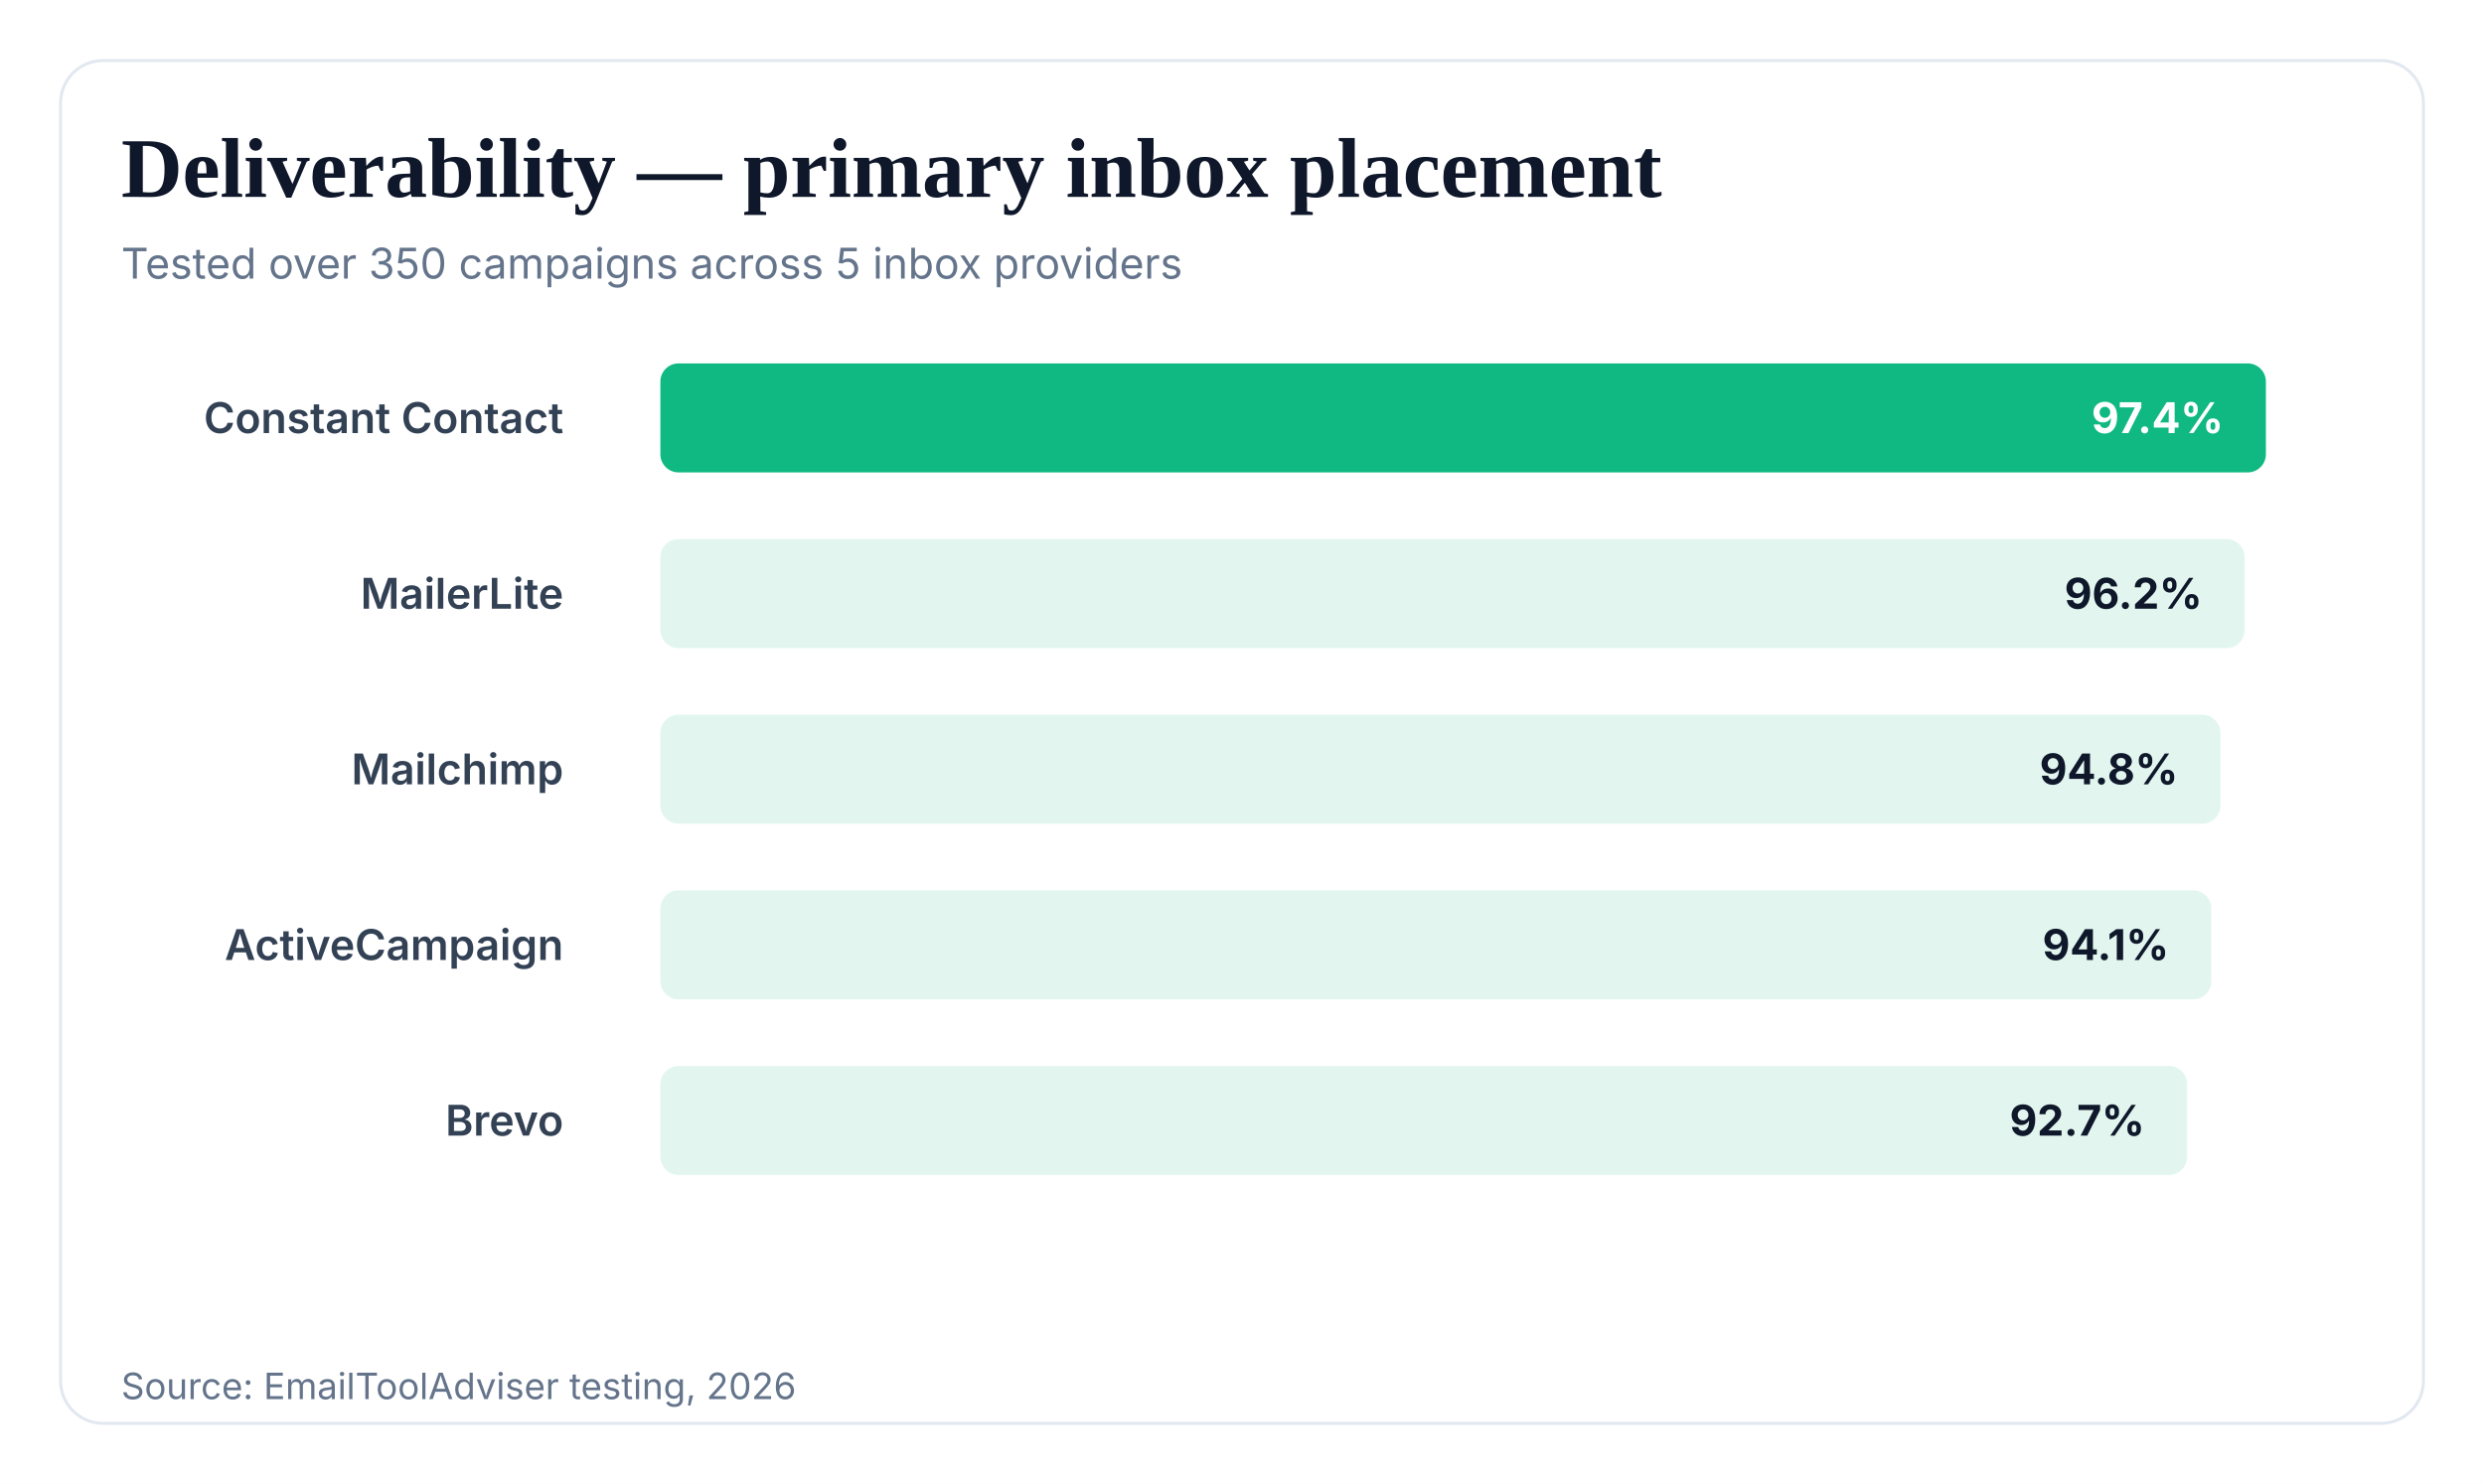
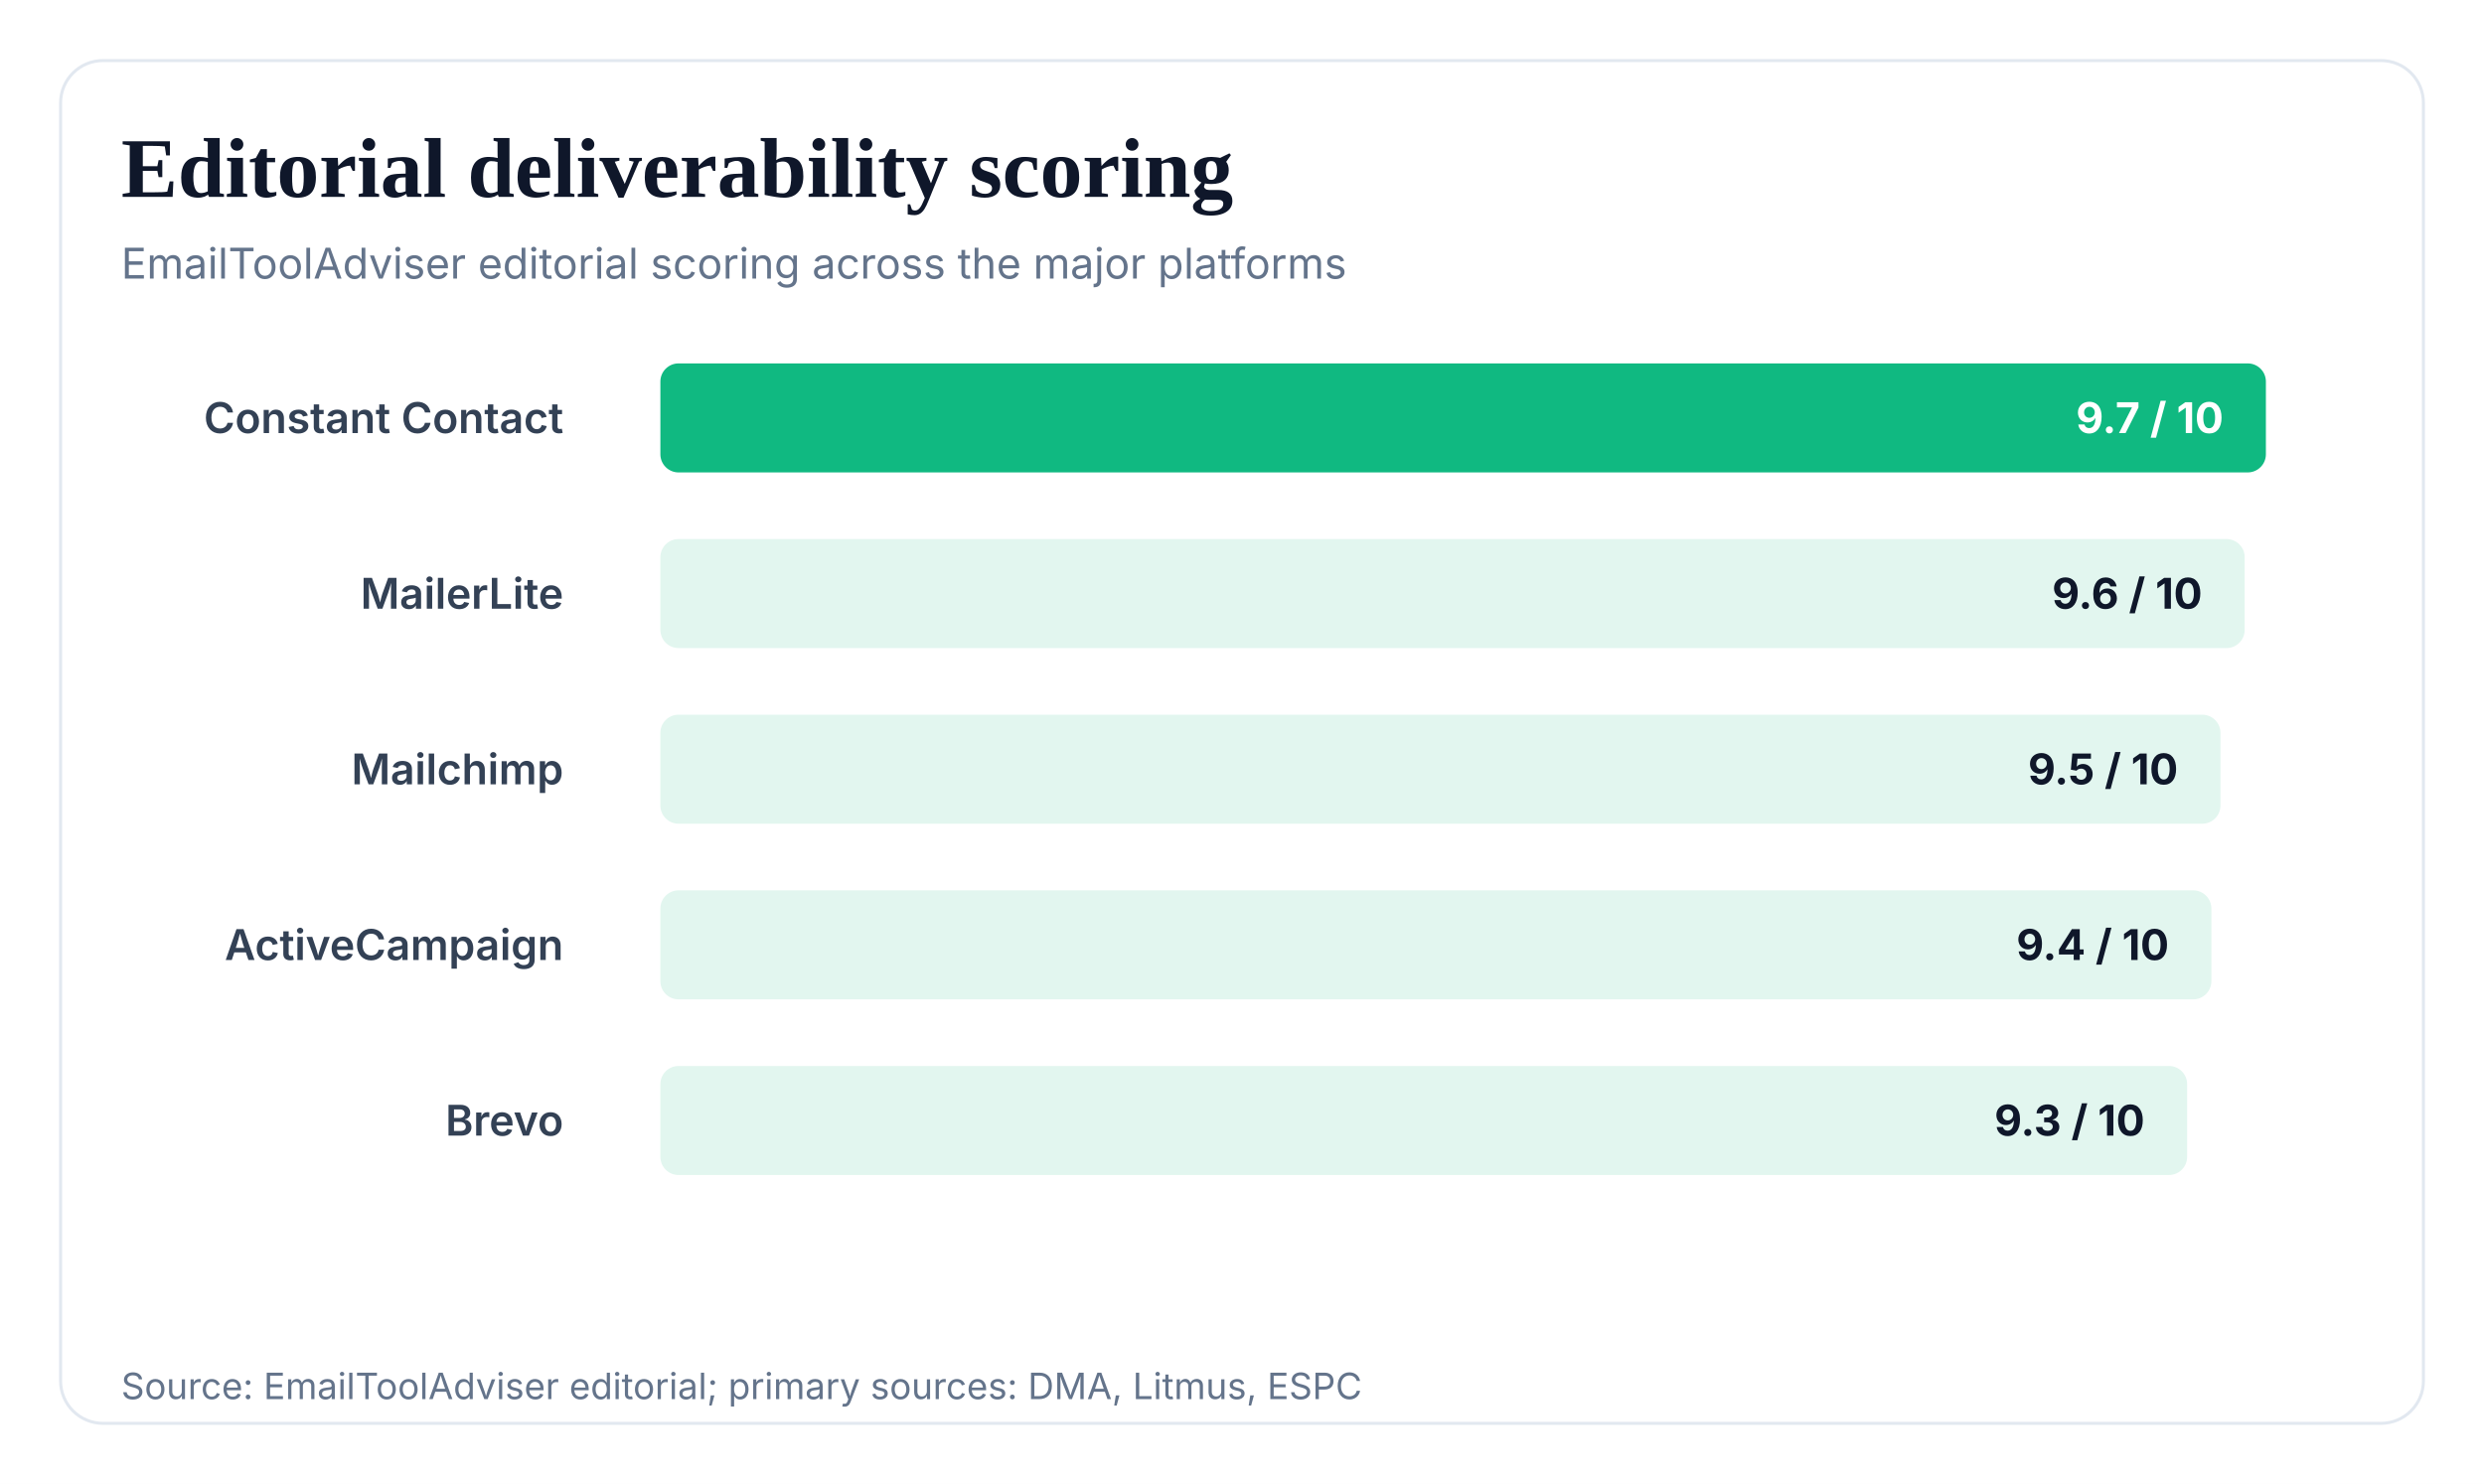
<svg xmlns="http://www.w3.org/2000/svg" viewBox="0 0 820 490" preserveAspectRatio="xMinYMin meet" role="img" style="width:100%;height:auto;">
  <style>
  .serif  { font-family: Georgia, 'Times New Roman', 'Playfair Display', serif; font-weight: 800; }
  .sans   { font-family: system-ui, -apple-system, BlinkMacSystemFont, 'Segoe UI', sans-serif; }
  .label  { font-family: system-ui, sans-serif; font-weight: 700; text-transform: uppercase; letter-spacing: 0.08em; }
</style>
  <rect width="820" height="490" fill="#ffffff" />
  <rect x="20" y="20" rx="14" ry="14" width="780" height="450" fill="#ffffff" stroke="#e2e8f0" stroke-width="1" />
-   <text x="40" y="65" class="serif" font-size="28" fill="#0f172a">Deliverability — primary inbox placement</text>
-   <text x="40" y="92" class="sans" font-size="14" fill="#64748b">Tested over 350 campaigns across 5 inbox providers</text>
+   <text x="40" y="65" class="serif" font-size="28" fill="#0f172a">Editorial deliverability scoring</text>
+   <text x="40" y="92" class="sans" font-size="14" fill="#64748b">EmailToolAdviser editorial scoring across the major platforms</text>
  <text x="186" y="143" class="sans" font-size="14" fill="#334155" text-anchor="end" font-weight="600">Constant Contact</text>
  <rect x="218" y="120" rx="6" ry="6" width="530" height="36" fill="#10b981" />
-   <text x="734" y="143" class="sans" font-size="14" fill="#ffffff" text-anchor="end" font-weight="700">97.4%</text>
+   <text x="734" y="143" class="sans" font-size="14" fill="#ffffff" text-anchor="end" font-weight="700">9.7 / 10</text>
  <text x="186" y="201" class="sans" font-size="14" fill="#334155" text-anchor="end" font-weight="600">MailerLite</text>
  <rect x="218" y="178" rx="6" ry="6" width="523" height="36" fill="#e2f6ef" />
-   <text x="727" y="201" class="sans" font-size="14" fill="#0f172a" text-anchor="end" font-weight="700">96.2%</text>
+   <text x="727" y="201" class="sans" font-size="14" fill="#0f172a" text-anchor="end" font-weight="700">9.6 / 10</text>
  <text x="186" y="259" class="sans" font-size="14" fill="#334155" text-anchor="end" font-weight="600">Mailchimp</text>
  <rect x="218" y="236" rx="6" ry="6" width="515" height="36" fill="#e2f6ef" />
-   <text x="719" y="259" class="sans" font-size="14" fill="#0f172a" text-anchor="end" font-weight="700">94.8%</text>
+   <text x="719" y="259" class="sans" font-size="14" fill="#0f172a" text-anchor="end" font-weight="700">9.5 / 10</text>
  <text x="186" y="317" class="sans" font-size="14" fill="#334155" text-anchor="end" font-weight="600">ActiveCampaign</text>
  <rect x="218" y="294" rx="6" ry="6" width="512" height="36" fill="#e2f6ef" />
-   <text x="716" y="317" class="sans" font-size="14" fill="#0f172a" text-anchor="end" font-weight="700">94.1%</text>
+   <text x="716" y="317" class="sans" font-size="14" fill="#0f172a" text-anchor="end" font-weight="700">9.4 / 10</text>
  <text x="186" y="375" class="sans" font-size="14" fill="#334155" text-anchor="end" font-weight="600">Brevo</text>
  <rect x="218" y="352" rx="6" ry="6" width="504" height="36" fill="#e2f6ef" />
-   <text x="708" y="375" class="sans" font-size="14" fill="#0f172a" text-anchor="end" font-weight="700">92.7%</text>
-   <text x="40" y="462" class="sans" font-size="12" fill="#64748b">Source: EmailToolAdviser testing, 2026</text>
+   <text x="708" y="375" class="sans" font-size="14" fill="#0f172a" text-anchor="end" font-weight="700">9.3 / 10</text>
+   <text x="40" y="462" class="sans" font-size="12" fill="#64748b">Source: EmailToolAdviser editorial; primary sources: DMA, Litmus, ESPC</text>
</svg>
